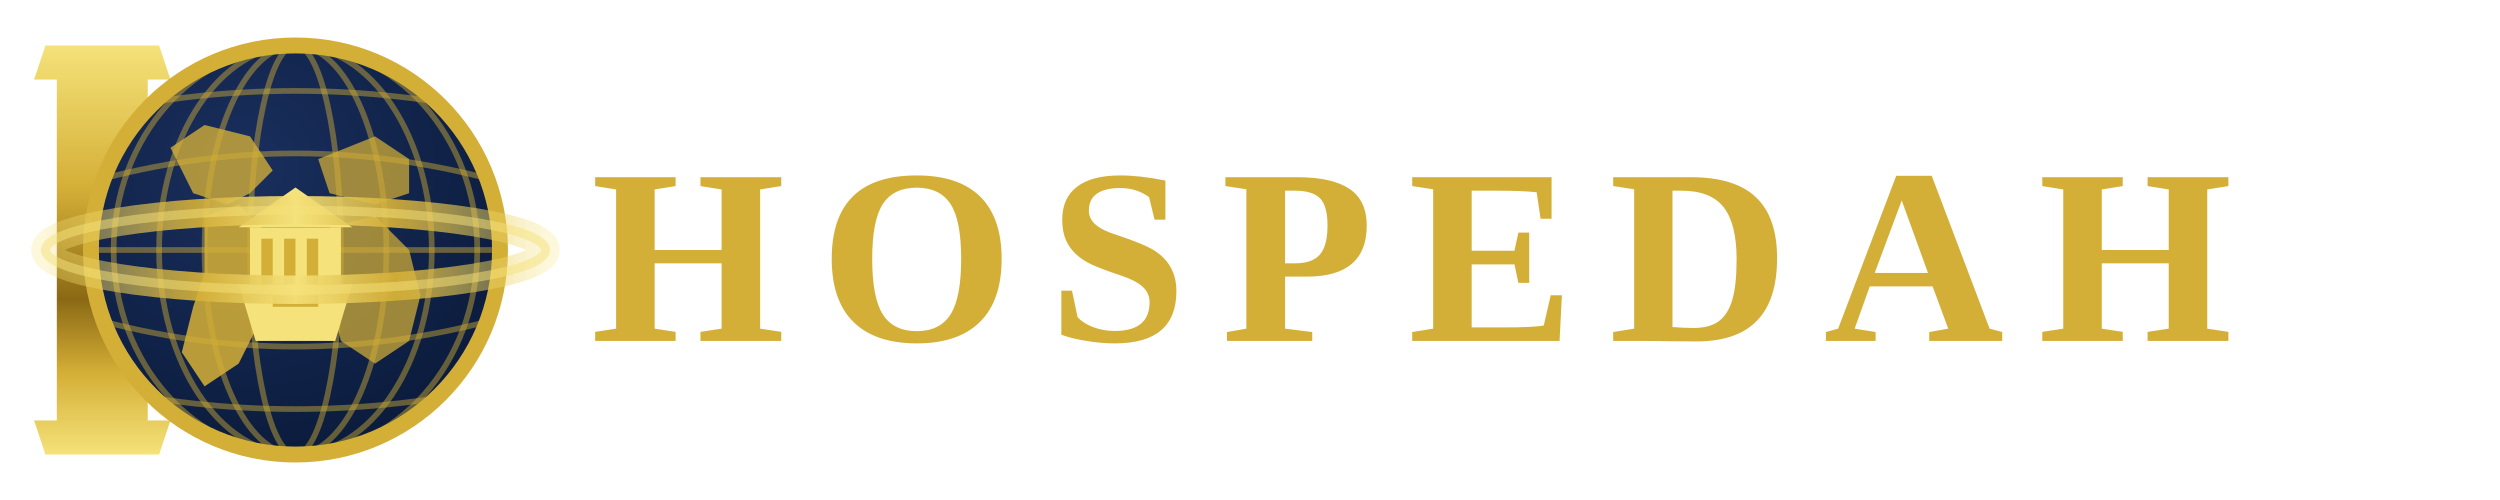
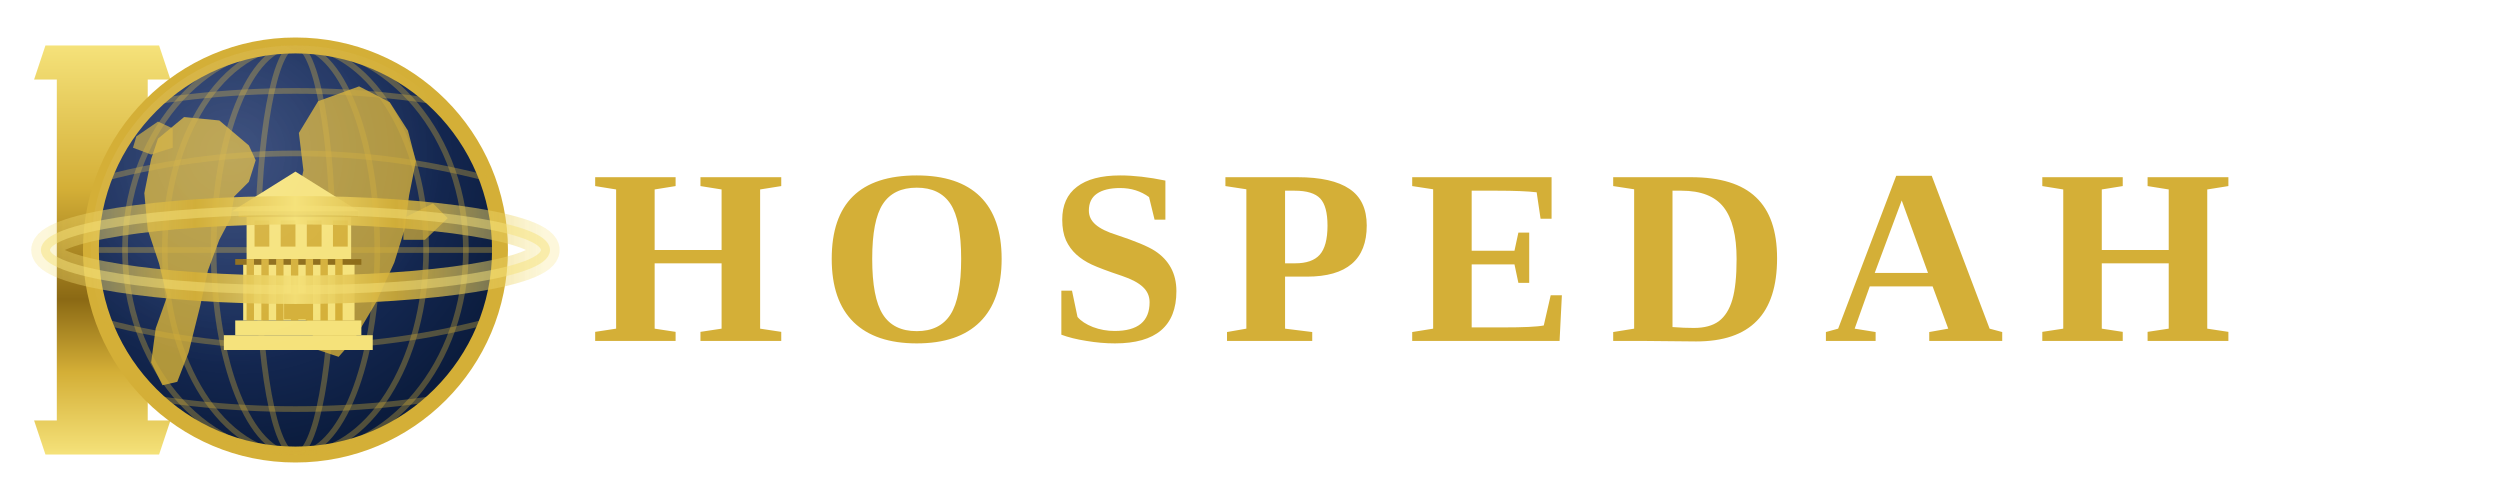
<svg xmlns="http://www.w3.org/2000/svg" viewBox="0 0 220 44" preserveAspectRatio="xMidYMid meet" role="img" aria-labelledby="logoNavbarTitle logoNavbarDesc">
  <defs>
    <linearGradient id="goldNav" x1="0" y1="0" x2="0" y2="1">
      <stop offset="0%" stop-color="#F5E27A" />
      <stop offset="35%" stop-color="#D4AF37" />
      <stop offset="62%" stop-color="#8B6914" />
      <stop offset="80%" stop-color="#D4AF37" />
      <stop offset="100%" stop-color="#F5E27A" />
    </linearGradient>
-     <radialGradient id="globeNav" cx="38%" cy="30%" r="70%">
-       <stop offset="0%" stop-color="#1a2f5e" />
+     <radialGradient id="globeNav" cx="36%" cy="28%" r="72%">
+       <stop offset="0%" stop-color="#243a6e" />
+       <stop offset="45%" stop-color="#1a2f5e" />
      <stop offset="100%" stop-color="#0B1C3D" />
+     </radialGradient>
+     <radialGradient id="globeNavHL" cx="34%" cy="26%" r="52%">
+       <stop offset="0%" stop-color="#ffffff" stop-opacity="0.13" />
+       <stop offset="100%" stop-color="#ffffff" stop-opacity="0" />
    </radialGradient>
    <linearGradient id="ringNav" x1="0" y1="0" x2="1" y2="0">
      <stop offset="0%" stop-color="#F5E27A" stop-opacity="0.3" />
      <stop offset="30%" stop-color="#D4AF37" />
      <stop offset="50%" stop-color="#F5E27A" />
      <stop offset="70%" stop-color="#D4AF37" />
      <stop offset="100%" stop-color="#F5E27A" stop-opacity="0.3" />
    </linearGradient>
    <clipPath id="globeClipNav">
      <circle cx="26" cy="22" r="18" />
    </clipPath>
  </defs>
  <path fill="url(#goldNav)" d="M5 7 H13 V17 H22 V7 H30 V37 H22 V24 H13 V37 H5 Z M3 7 H15 L14 4 H4 Z M20 7 H32 L31 4 H21 Z M3 37 L4 40 H14 L15 37 Z M20 37 L21 40 H31 L32 37 Z" />
  <circle cx="26" cy="22" r="18" fill="url(#globeNav)" stroke="#D4AF37" stroke-width="1.4" />
-   <g clip-path="url(#globeClipNav)" fill="none" stroke="#D4AF37" stroke-opacity="0.45" stroke-width="0.5">
-     <ellipse cx="26" cy="22" rx="4" ry="18" />
-     <ellipse cx="26" cy="22" rx="8" ry="18" />
-     <ellipse cx="26" cy="22" rx="12" ry="18" />
-     <ellipse cx="26" cy="22" rx="16" ry="18" />
-     <ellipse cx="26" cy="22" rx="18" ry="18" />
+   <g clip-path="url(#globeClipNav)" fill="none" stroke="#D4AF37" stroke-opacity="0.35" stroke-width="0.5">
+     <ellipse cx="26" cy="22" rx="3.3" ry="18" />
+     <ellipse cx="26" cy="22" rx="7.2" ry="18" />
+     <ellipse cx="26" cy="22" rx="11.5" ry="18" />
+     <ellipse cx="26" cy="22" rx="15" ry="18" />
    <path d="M8 16 Q26 11 44 16" />
    <path d="M8 22 Q26 22 44 22" />
    <path d="M8 28 Q26 33 44 28" />
    <path d="M8 34 Q26 38 44 34" />
    <path d="M8 10 Q26 6 44 10" />
  </g>
  <g clip-path="url(#globeClipNav)">
-     <path fill="#D4AF37" fill-opacity="0.78" d="M15 13 L18 11 L22 12 L24 15 L22 17 L20 18 L17 17 Z" />
-     <path fill="#D4AF37" fill-opacity="0.86" d="M18 19 L21 18 L23 20 L24 24 L23 28 L21 32 L18 34 L16 31 L17 27 L18 24 Z" />
-     <path fill="#D4AF37" fill-opacity="0.72" d="M28 14 L33 12 L36 14 L36 17 L33 18 L29 17 Z" />
-     <path fill="#D4AF37" fill-opacity="0.72" d="M29 20 L33 19 L36 22 L37 26 L36 30 L33 32 L30 30 L29 26 Z" />
-     <g fill="#F5E27A">
-       <path d="M21 25 H31 L29.5 30 H22.5 Z" />
-       <rect x="22" y="20" width="8" height="5" />
-       <polygon points="21,20 26,16.5 31,20" />
-       <rect x="23" y="21" width="1" height="4" fill="#D4AF37" />
-       <rect x="25" y="21" width="1" height="4" fill="#D4AF37" />
-       <rect x="27" y="21" width="1" height="4" fill="#D4AF37" />
-       <rect x="24" y="26" width="4" height="1" fill="#D4AF37" />
-     </g>
+     <path fill="#D4AF37" fill-opacity="0.82" d="M13.9 12.2 L16.2 10.3 L19.3 10.6 L21.9 12.8 L22.5 14.1 L21.9 16.0 L20.6 17.3 L20.3 19.2 L19.3 21.1 L18.3 23.8 L17.6 27.0 L16.6 31.0 L15.6 33.6 L14.3 33.9 L13.3 31.9 L13.7 28.9 L14.7 26.1 L14.0 23.2 L13.0 20.2 L12.7 17.0 L13.3 14.0 Z" />
+     <path fill="#D4AF37" fill-opacity="0.68" d="M12.0 12.0 L13.9 10.7 L15.2 11.3 L15.2 13.0 L13.3 13.6 L11.7 13.0 Z" />
  </g>
+   <g clip-path="url(#globeClipNav)">
+     <path fill="#D4AF37" fill-opacity="0.80" d="M28.0 8.9 L31.6 7.6 L34.3 9.0 L35.9 11.5 L36.6 14.2 L36.0 17.2 L35.6 20.2 L34.7 23.1 L33.1 26.6 L31.2 29.8 L29.8 31.4 L28.0 30.8 L27.0 28.1 L27.0 24.8 L26.3 21.5 L26.0 18.2 L26.7 15.0 L26.3 11.7 Z" />
+     <path fill="#D4AF37" fill-opacity="0.72" d="M35.5 19.2 L38.1 17.9 L39.4 19.2 L37.4 21.1 L35.5 21.1 Z" />
+   </g>
+   <g clip-path="url(#globeClipNav)" fill="#F5E27A">
+     <rect x="19.7" y="29.5" width="13.1" height="1.3" />
+     <rect x="20.7" y="28.2" width="11.1" height="1.3" />
+     <rect x="21.4" y="22.8" width="9.8" height="5.4" />
+     <rect x="21.7" y="18.6" width="9.2" height="4.2" />
+     <polygon points="20.4,18.6 26,15.1 31.6,18.6" />
+     <rect x="20.7" y="22.8" width="11.1" height="0.5" fill="#8B6914" />
+     <rect x="21.0" y="18.6" width="10.5" height="0.5" fill="#8B6914" />
+     <rect x="21.7" y="22.8" width="0.65" height="5.4" fill="#D4AF37" />
+     <rect x="23.0" y="22.8" width="0.65" height="5.4" fill="#D4AF37" />
+     <rect x="24.3" y="22.8" width="0.65" height="5.4" fill="#D4AF37" />
+     <rect x="25.6" y="22.8" width="0.65" height="5.4" fill="#D4AF37" />
+     <rect x="26.9" y="22.8" width="0.65" height="5.4" fill="#D4AF37" />
+     <rect x="28.2" y="22.8" width="0.65" height="5.4" fill="#D4AF37" />
+     <rect x="29.5" y="22.8" width="0.65" height="5.4" fill="#D4AF37" />
+     <rect x="22.4" y="19.4" width="1.3" height="2.3" fill="#D4AF37" />
+     <rect x="24.7" y="19.4" width="1.3" height="2.3" fill="#D4AF37" />
+     <rect x="27.0" y="19.4" width="1.3" height="2.3" fill="#D4AF37" />
+     <rect x="29.3" y="19.4" width="1.3" height="2.3" fill="#D4AF37" />
+     <rect x="25.0" y="25.8" width="2.0" height="2.3" fill="#D4AF37" />
+   </g>
+   <circle cx="26" cy="22" r="18" fill="url(#globeNavHL)" />
  <ellipse cx="26" cy="22" rx="22" ry="3.5" fill="none" stroke="url(#ringNav)" stroke-width="2.5" opacity="0.9" />
  <ellipse cx="26" cy="22" rx="22" ry="3.5" fill="none" stroke="#F5E27A" stroke-width="0.8" opacity="0.5" />
  <text x="52" y="30" font-family="Georgia, 'Times New Roman', serif" font-size="22" font-weight="700" letter-spacing="3" fill="#D4AF37">HOSPEDAH</text>
</svg>
